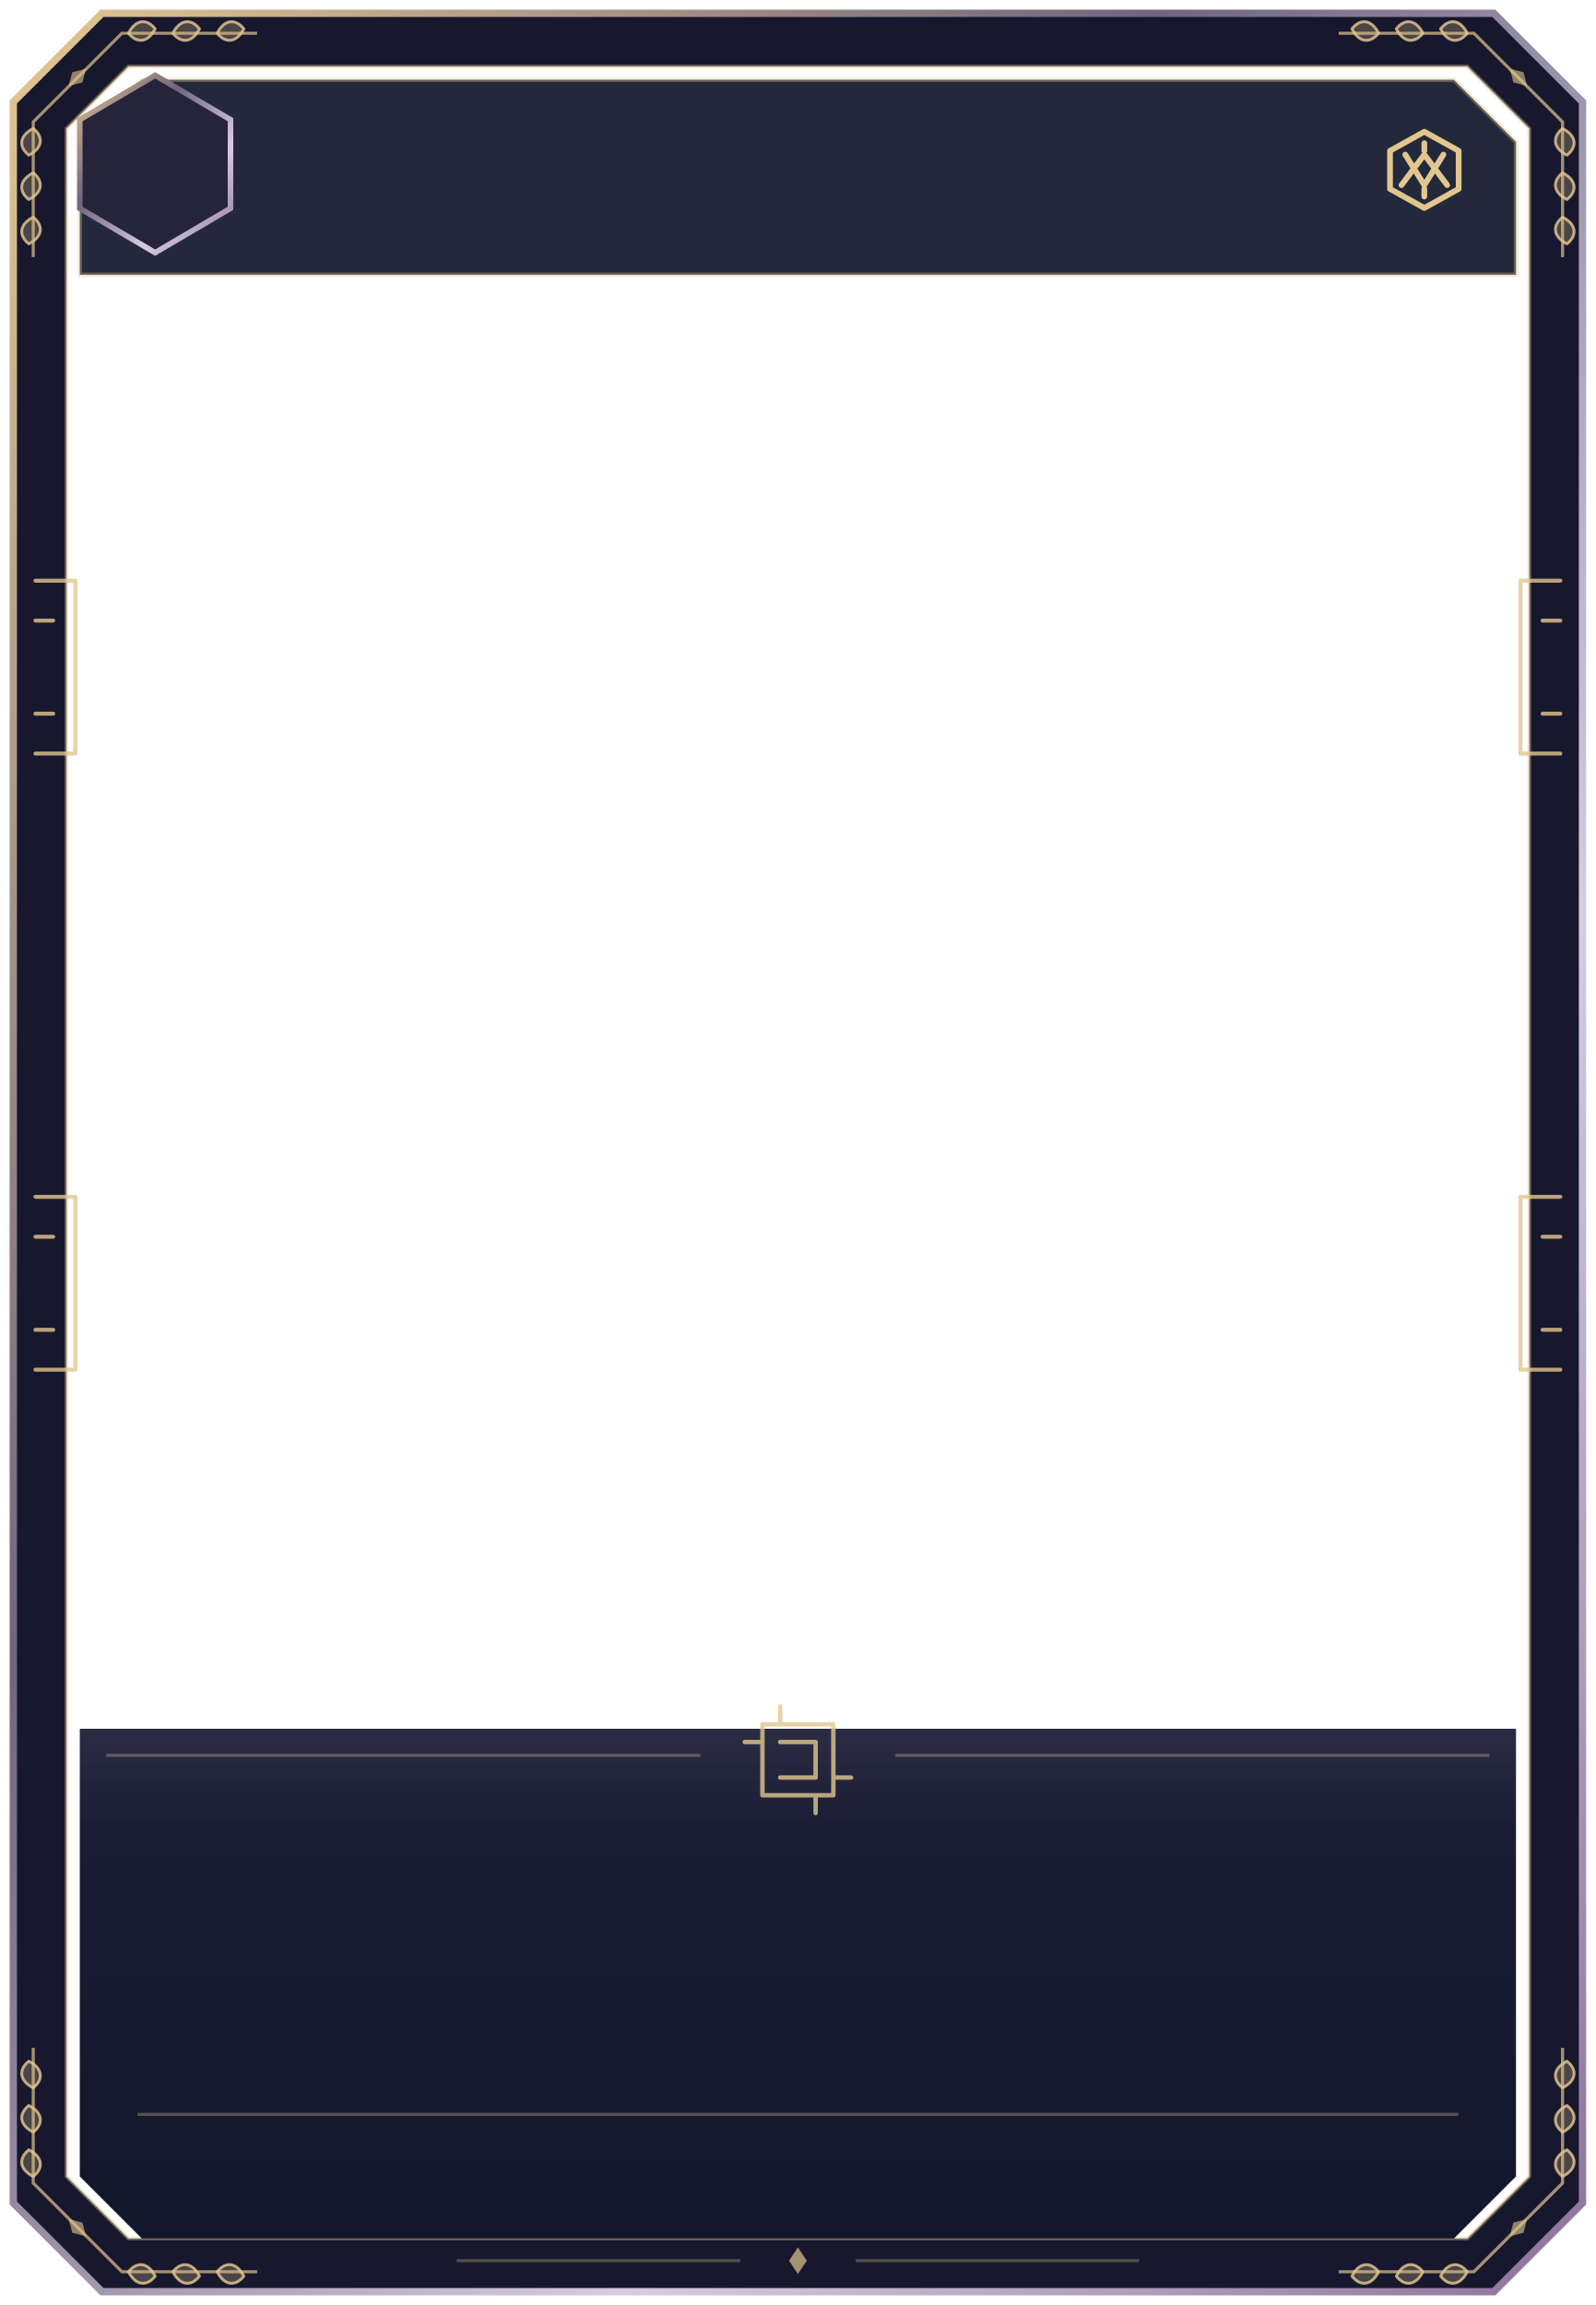
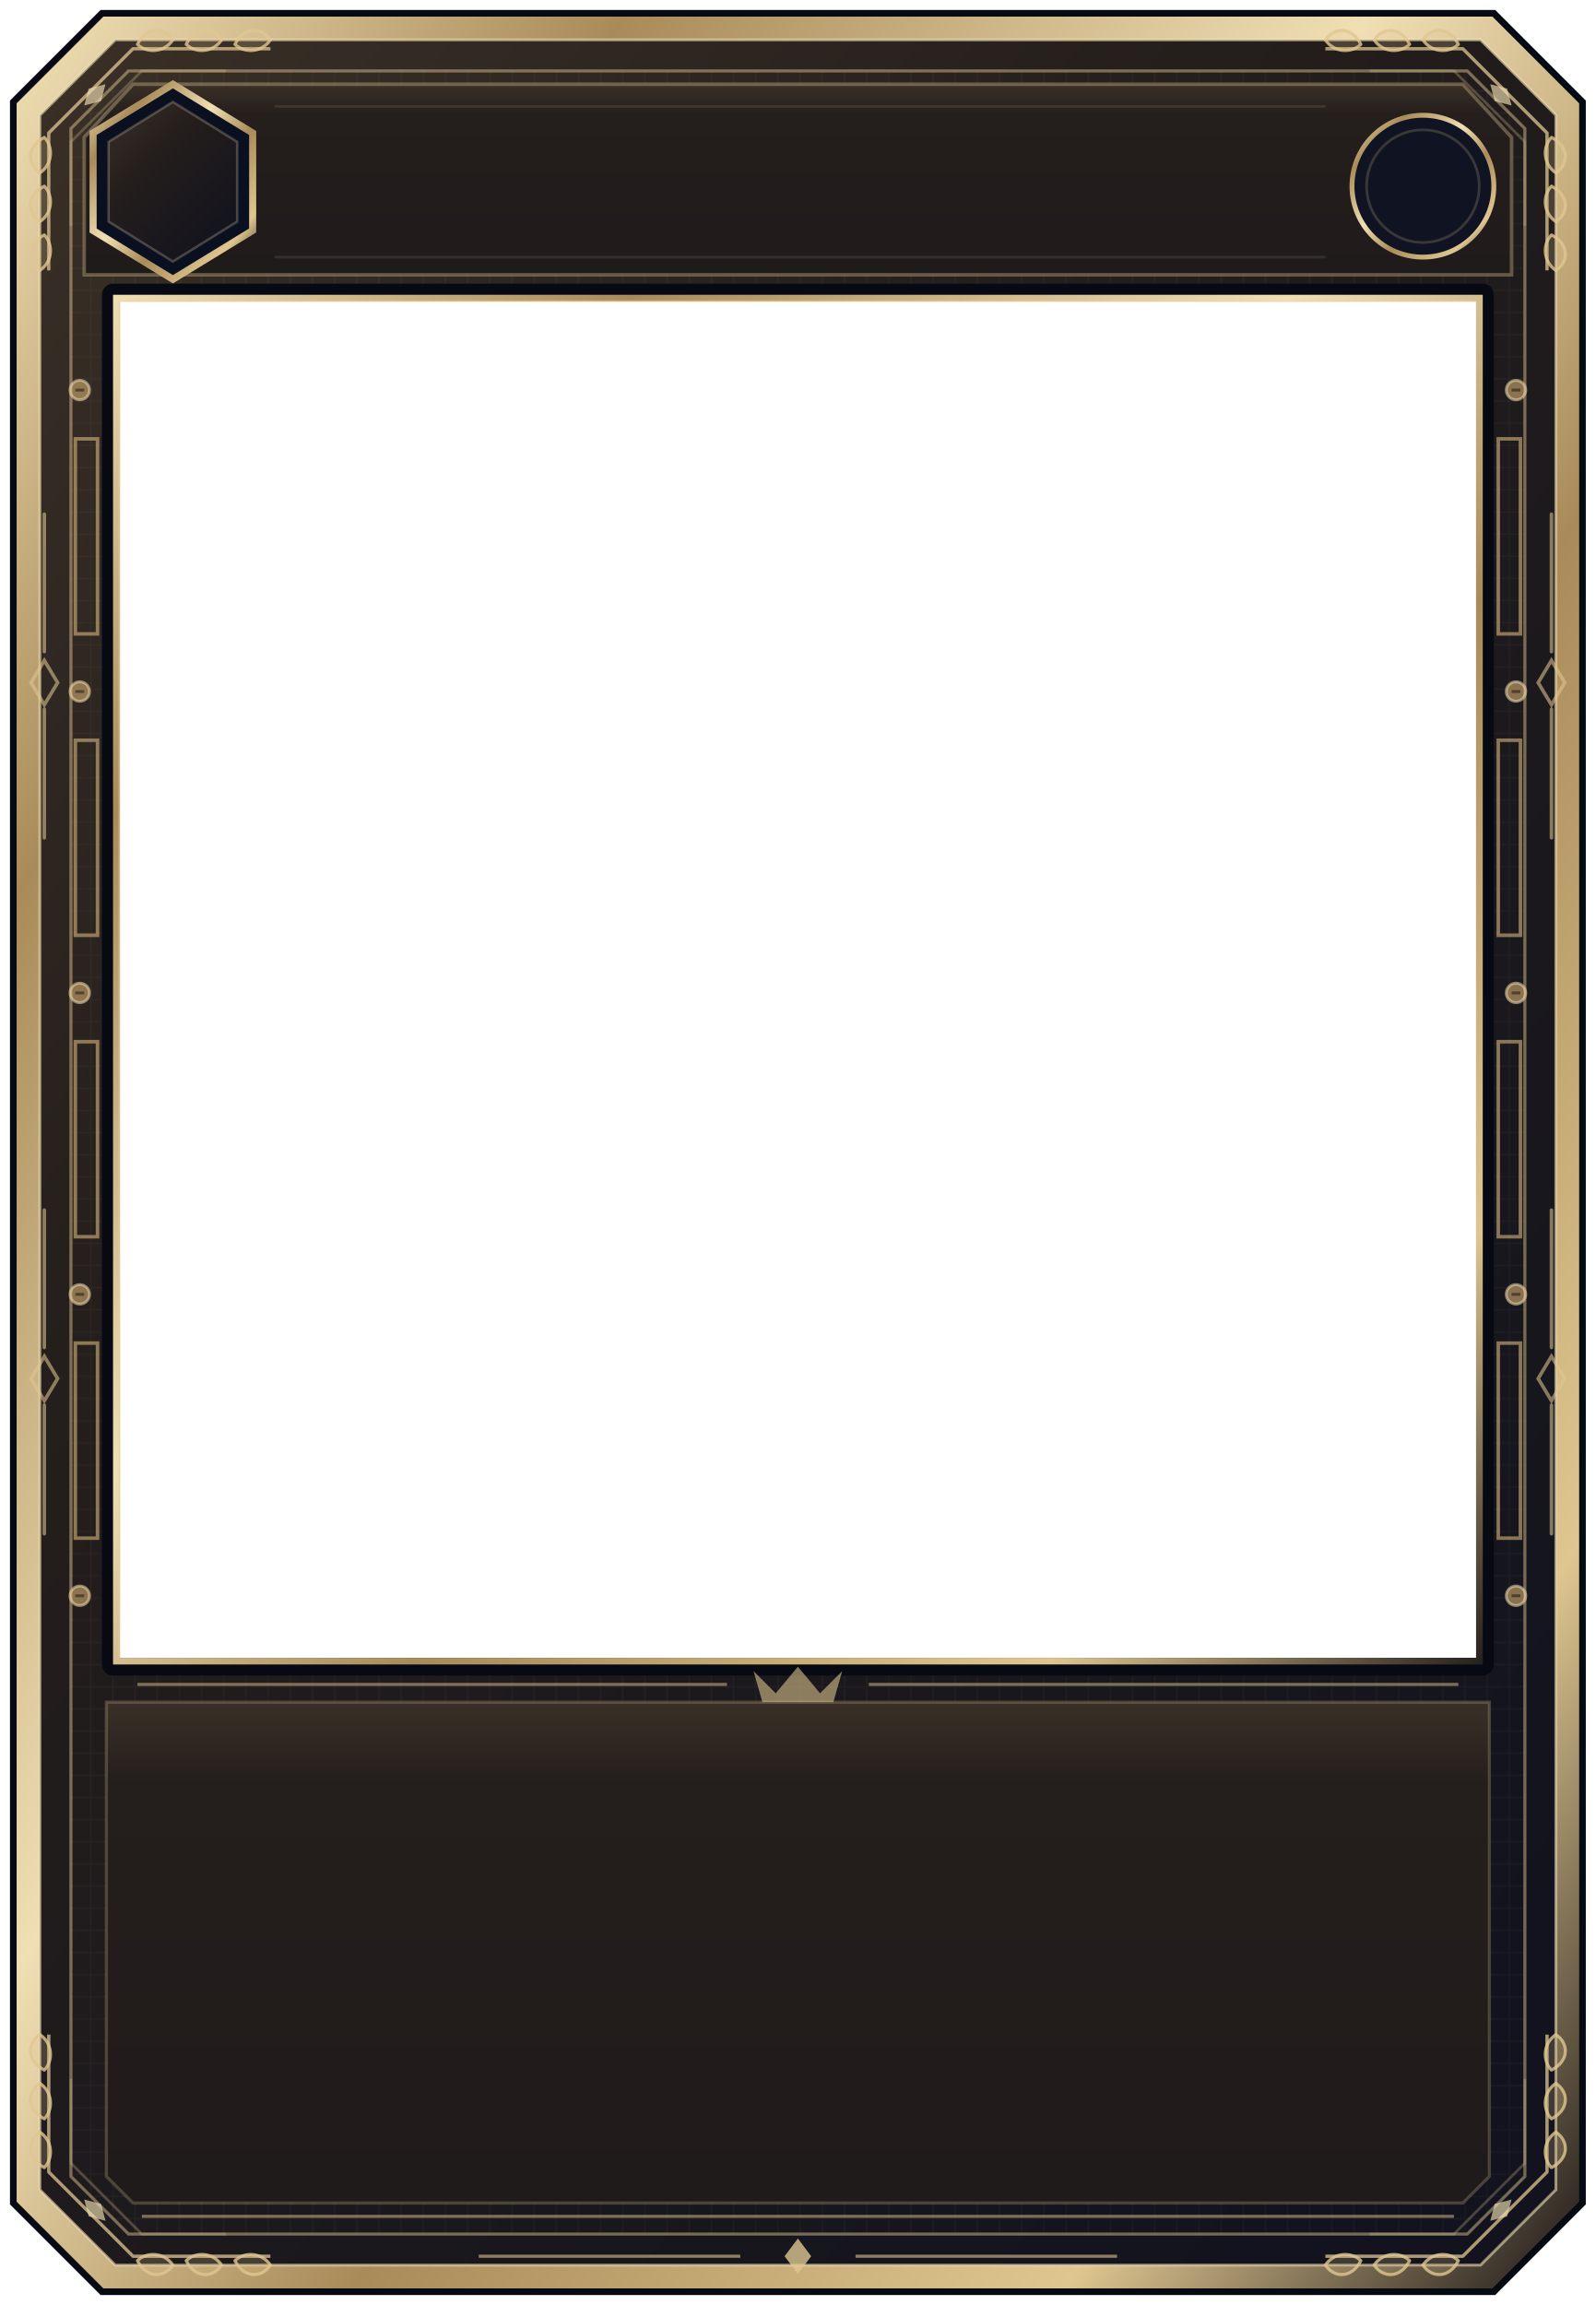
- <svg xmlns="http://www.w3.org/2000/svg" width="360" height="520" viewBox="0 0 360 520" role="img" aria-labelledby="card-frame-gimmick-title" color="#e8e3f1">
+ <svg xmlns="http://www.w3.org/2000/svg" width="360" height="520" viewBox="0 0 360 520" role="img" aria-labelledby="frame-gimmick-title">
  <defs>
    <linearGradient id="frame-gimmick-metal" x1="0" y1="0" x2="1" y2="1">
-       <stop stop-color="#e1c68f" />
-       <stop offset=".36" stop-color="#70657e" />
-       <stop offset=".7" stop-color="#d5cce0" />
-       <stop offset="1" stop-color="#8f739b" />
+       <stop stop-color="#f0dfb4" />
+       <stop offset=".19" stop-color="#a98b59" />
+       <stop offset=".43" stop-color="#f0dfb4" />
+       <stop offset=".61" stop-color="#a98b59" />
+       <stop offset=".84" stop-color="#dfc690" />
+       <stop offset="1" stop-color="#241e1c" />
    </linearGradient>
-     <linearGradient id="frame-gimmick-panel" x1="0" y1="0" x2="0" y2="1">
-       <stop stop-color="#20213a" stop-opacity=".95" />
-       <stop offset=".2" stop-color="#171a31" stop-opacity=".99" />
-       <stop offset="1" stop-color="#13172b" />
+     <linearGradient id="frame-gimmick-stock" x1="0" y1="0" x2=".8" y2="1">
+       <stop stop-color="#3a3027" />
+       <stop offset=".38" stop-color="#241e1c" />
+       <stop offset="1" stop-color="#12131e" />
    </linearGradient>
+     <linearGradient id="frame-gimmick-plate" x1="0" y1="0" x2="0" y2="1">
+       <stop stop-color="#3a3027" />
+       <stop offset=".16" stop-color="#241e1c" />
+       <stop offset="1" stop-color="#201b1b" />
+     </linearGradient>
+     <pattern id="frame-gimmick-fiber" width="5" height="5" patternUnits="userSpaceOnUse">
+       <path d="M0 .5H5M.5 0V5" fill="none" stroke="#f0dfb4" stroke-width=".35" stroke-opacity=".035" />
+     </pattern>
+     <g id="frame-gimmick-corner" fill="none" stroke="#dfc690" stroke-linejoin="round">
+       <path d="M11 61V30L30 11H61" stroke-opacity=".75" stroke-width=".75" />
+       <path d="M16 51V32L32 16H51" stroke-opacity=".28" stroke-width=".6" />
+       <g fill="#dfc690" fill-opacity=".22" stroke-opacity=".8" stroke-width=".7">
+         <path d="M31 10c2-4 6-4 8-1-2 3-6 3-8 1Zm11 0c2-4 6-4 8-1-2 3-6 3-8 1Zm11 0c2-4 6-4 8-1-2 3-6 3-8 1Z" />
+         <path d="M10 31c-4 2-4 6-1 8 3-2 3-6 1-8Zm0 11c-4 2-4 6-1 8 3-2 3-6 1-8Zm0 11c-4 2-4 6-1 8 3-2 3-6 1-8Z" />
+       </g>
+       <path d="m20 20 3.8-1-1 3.8-3.8 1Z" fill="#f0dfb4" fill-opacity=".65" stroke="none" />
+     </g>
  </defs>
-   <path d="M23 3H337L357 23V497L337 517H23L3 497V23Z M29 15H331L345 29V491L331 505H29L15 491V29Z" fill="#17182e" fill-rule="evenodd" />
-   <path d="M23 3H337L357 23V497L337 517H23L3 497V23Z" fill="none" stroke="url(#frame-gimmick-metal)" stroke-width="1.65" />
-   <path d="M29 15H331L345 29V491L331 505H29L15 491V29Z" fill="none" stroke="#e1c68f" stroke-opacity=".46" stroke-width=".8" />
-   <path d="M32 18h296l14 14v30H18V32Z" fill="#15192e" fill-opacity=".93" stroke="#e1c68f" stroke-opacity=".35" />
-   <path d="M18 390h324v101l-14 14H32l-14-14Z" fill="url(#frame-gimmick-panel)" />
-   <path d="M24 396h134m44 0h134M31 477h298" fill="none" stroke="#e1c68f" stroke-opacity=".32" stroke-width=".7" />
-   <g transform="translate(0 42)" fill="none" stroke="#e1c68f" stroke-width="1" stroke-opacity=".8" stroke-linecap="round" stroke-linejoin="round">
-     <path d="M172 347h16v16h-16Zm4 4h8v8h-8M168 351h4m16 8h4m-16-12v-4m8 20v4" />
+   <path d="M23 3H337L357 23V497L337 517H23L3 497V23Z M27 68H333V374H27Z" fill="url(#frame-gimmick-stock)" fill-rule="evenodd" />
+   <path d="M23 3H337L357 23V497L337 517H23L3 497V23Z M26 9H334L351 26V494L334 511H26L9 494V26Z" fill="url(#frame-gimmick-metal)" fill-rule="evenodd" />
+   <path d="M23 3H337L357 23V497L337 517H23L3 497V23Z" fill="none" stroke="#060a12" stroke-width="1.5" />
+   <path d="M26 9H334L351 26V494L334 511H26L9 494V26Z" fill="none" stroke="#f0dfb4" stroke-opacity=".6" stroke-width=".65" />
+   <path d="M29 16H331L344 29V491L331 504H29L16 491V29Z" fill="none" stroke="#dfc690" stroke-opacity=".48" stroke-width=".7" />
+   <path d="M29 16H331L344 29V491L331 504H29L16 491V29Z M27 68H333V374H27Z" fill="url(#frame-gimmick-fiber)" fill-rule="evenodd" />
+   <path d="M30 19h300l11 12v31H19V31Z" fill="url(#frame-gimmick-plate)" stroke="#dfc690" stroke-opacity=".36" stroke-width=".8" />
+   <path d="M62 24H299M62 58H299" stroke="#f0dfb4" stroke-opacity=".1" stroke-width=".6" />
+   <rect x="24.5" y="65.5" width="311" height="311" rx="1" fill="none" stroke="#080a13" stroke-width="3" />
+   <rect x="26.25" y="67.25" width="307.5" height="307.5" fill="none" stroke="url(#frame-gimmick-metal)" stroke-width="1.5" />
+   <path d="M27 374V68H333" fill="none" stroke="#f0dfb4" stroke-opacity=".5" stroke-width=".5" />
+   <path d="M24 384h312v107l-6 6H30l-6-6Z" fill="url(#frame-gimmick-plate)" stroke="#dfc690" stroke-opacity=".25" stroke-width=".7" />
+   <path d="M31 380H164m32 0h133M32 500h296" fill="none" stroke="#dfc690" stroke-opacity=".5" stroke-width=".7" />
+   <path d="m170 377 5 5 5-6 5 6 5-5-2 7h-16Z" fill="#dfc690" fill-opacity=".58" />
+   <path d="m39 19 18 11v22L39 63 21 52V30Z" fill="#0b1020" stroke="url(#frame-gimmick-metal)" stroke-width="1.6" />
+   <path d="m39 23 14.5 9v18L39 59 24.5 50V32Z" fill="url(#frame-gimmick-stock)" stroke="#f0dfb4" stroke-opacity=".25" stroke-width=".55" />
+   <circle cx="321" cy="42" r="16" fill="#101422" stroke="url(#frame-gimmick-metal)" stroke-width="1.1" />
+   <circle cx="321" cy="42" r="12.7" fill="none" stroke="#dfc690" stroke-opacity=".2" stroke-width=".6" />
+   <use href="#frame-gimmick-corner" />
+   <use href="#frame-gimmick-corner" transform="translate(360 0) scale(-1 1)" />
+   <use href="#frame-gimmick-corner" transform="translate(0 520) scale(1 -1)" />
+   <use href="#frame-gimmick-corner" transform="translate(360 520) scale(-1 -1)" />
+   <g fill="none" stroke="#dfc690" stroke-opacity=".57" stroke-width=".8" stroke-linecap="round">
+     <path d="M10 116v31m0 13v29m0 84v31m0 13v29M350 116v31m0 13v29m0 84v31m0 13v29" />
+     <path d="m10 149 3 5-3 5-3-5Zm0 157 3 5-3 5-3-5Zm340-157 3 5-3 5-3-5Zm0 157 3 5-3 5-3-5Z" />
  </g>
-   <g>
-     <path d="M7.5 58V27.5l20-20H58" fill="none" stroke="#e1c68f" stroke-opacity=".7" stroke-width=".7" />
-     <g fill="#e1c68f" fill-opacity=".26" stroke="#e1c68f" stroke-opacity=".83" stroke-width=".65" stroke-linejoin="round">
-       <path d="M29 7.5c1.5-3 4-3.5 6-1-1.5 3-4 3.5-6 1Zm10 0c1.5-3 4-3.5 6-1-1.5 3-4 3.5-6 1Zm10 0c1.5-3 4-3.5 6-1-1.5 3-4 3.5-6 1Z" />
-       <path d="M7.5 29c-3 1.5-3.5 4-1 6 3-1.5 3.5-4 1-6Zm0 10c-3 1.5-3.5 4-1 6 3-1.5 3.5-4 1-6Zm0 10c-3 1.5-3.5 4-1 6 3-1.5 3.5-4 1-6Z" />
-     </g>
-     <path d="m16.3 16.3 3.1-.8-.8 3.1-3.1.8Z" fill="#e1c68f" fill-opacity=".6" />
+   <path d="M108 509h59m26 0h59" stroke="#dfc690" stroke-opacity=".6" stroke-width=".7" />
+   <path d="m180 505 3 4-3 4-3-4Z" fill="#dfc690" fill-opacity=".8" />
+   <g fill="#c6a36b" fill-opacity=".65" stroke="#efdbb0" stroke-opacity=".55" stroke-width=".65">
+     <circle cx="18" cy="88" r="2.2" />
+     <path d="M17 88h2" stroke="#201914" />
+     <circle cx="18" cy="156" r="2.2" />
+     <path d="M17 156h2" stroke="#201914" />
+     <circle cx="18" cy="224" r="2.2" />
+     <path d="M17 224h2" stroke="#201914" />
+     <circle cx="18" cy="292" r="2.2" />
+     <path d="M17 292h2" stroke="#201914" />
+     <circle cx="18" cy="360" r="2.2" />
+     <path d="M17 360h2" stroke="#201914" />
+     <circle cx="342" cy="88" r="2.2" />
+     <path d="M341 88h2" stroke="#201914" />
+     <circle cx="342" cy="156" r="2.2" />
+     <path d="M341 156h2" stroke="#201914" />
+     <circle cx="342" cy="224" r="2.2" />
+     <path d="M341 224h2" stroke="#201914" />
+     <circle cx="342" cy="292" r="2.2" />
+     <path d="M341 292h2" stroke="#201914" />
+     <circle cx="342" cy="360" r="2.2" />
+     <path d="M341 360h2" stroke="#201914" />
  </g>
-   <g transform="translate(360 0) scale(-1 1)">
-     <path d="M7.5 58V27.5l20-20H58" fill="none" stroke="#e1c68f" stroke-opacity=".7" stroke-width=".7" />
-     <g fill="#e1c68f" fill-opacity=".26" stroke="#e1c68f" stroke-opacity=".83" stroke-width=".65" stroke-linejoin="round">
-       <path d="M29 7.5c1.5-3 4-3.5 6-1-1.5 3-4 3.5-6 1Zm10 0c1.5-3 4-3.5 6-1-1.5 3-4 3.5-6 1Zm10 0c1.5-3 4-3.5 6-1-1.5 3-4 3.5-6 1Z" />
-       <path d="M7.5 29c-3 1.5-3.5 4-1 6 3-1.5 3.5-4 1-6Zm0 10c-3 1.5-3.5 4-1 6 3-1.5 3.5-4 1-6Zm0 10c-3 1.5-3.5 4-1 6 3-1.5 3.5-4 1-6Z" />
-     </g>
-     <path d="m16.3 16.3 3.1-.8-.8 3.1-3.1.8Z" fill="#e1c68f" fill-opacity=".6" />
+   <g fill="none" stroke="#d6b57b" stroke-opacity=".6" stroke-width=".8">
+     <path d="M17 99v44h5v-44Zm0 68v44h5v-44Zm0 68v44h5v-44Zm0 68v44h5v-44ZM338 99v44h5v-44Zm0 68v44h5v-44Zm0 68v44h5v-44Zm0 68v44h5v-44Z" />
  </g>
-   <g transform="translate(0 520) scale(1 -1)">
-     <path d="M7.5 58V27.5l20-20H58" fill="none" stroke="#e1c68f" stroke-opacity=".7" stroke-width=".7" />
-     <g fill="#e1c68f" fill-opacity=".26" stroke="#e1c68f" stroke-opacity=".83" stroke-width=".65" stroke-linejoin="round">
-       <path d="M29 7.5c1.5-3 4-3.5 6-1-1.5 3-4 3.5-6 1Zm10 0c1.5-3 4-3.5 6-1-1.5 3-4 3.5-6 1Zm10 0c1.5-3 4-3.5 6-1-1.5 3-4 3.5-6 1Z" />
-       <path d="M7.5 29c-3 1.5-3.5 4-1 6 3-1.5 3.5-4 1-6Zm0 10c-3 1.5-3.5 4-1 6 3-1.5 3.5-4 1-6Zm0 10c-3 1.5-3.5 4-1 6 3-1.5 3.5-4 1-6Z" />
-     </g>
-     <path d="m16.3 16.3 3.1-.8-.8 3.1-3.1.8Z" fill="#e1c68f" fill-opacity=".6" />
-   </g>
-   <g transform="translate(360 520) scale(-1 -1)">
-     <path d="M7.5 58V27.5l20-20H58" fill="none" stroke="#e1c68f" stroke-opacity=".7" stroke-width=".7" />
-     <g fill="#e1c68f" fill-opacity=".26" stroke="#e1c68f" stroke-opacity=".83" stroke-width=".65" stroke-linejoin="round">
-       <path d="M29 7.5c1.5-3 4-3.5 6-1-1.5 3-4 3.5-6 1Zm10 0c1.5-3 4-3.5 6-1-1.5 3-4 3.5-6 1Zm10 0c1.5-3 4-3.5 6-1-1.5 3-4 3.5-6 1Z" />
-       <path d="M7.5 29c-3 1.5-3.5 4-1 6 3-1.5 3.5-4 1-6Zm0 10c-3 1.5-3.5 4-1 6 3-1.5 3.5-4 1-6Zm0 10c-3 1.5-3.5 4-1 6 3-1.5 3.5-4 1-6Z" />
-     </g>
-     <path d="m16.3 16.3 3.1-.8-.8 3.1-3.1.8Z" fill="#e1c68f" fill-opacity=".6" />
-   </g>
-   <g fill="none" stroke="#e1c68f" stroke-opacity=".8" stroke-width=".9" stroke-linecap="round" stroke-linejoin="round">
-     <path d="M8 131h9v39H8m344-39h-9v39h9M8 270h9v39H8m344-39h-9v39h9" />
-     <path d="M8 140h4m-4 21h4m336-21h4m-4 21h4M8 279h4m-4 21h4m336-21h4m-4 21h4" />
-   </g>
-   <path d="m35 17 17 10v20L35 57 18 47V27Z" fill="#25243b" stroke="url(#frame-gimmick-metal)" stroke-width="1.25" />
-   <g transform="translate(311 28) scale(.86)" color="#e1c68f">
-     <g fill="none" stroke="currentColor" stroke-width="1.5" stroke-linecap="round" stroke-linejoin="round">
-       <path d="m12 2 9 5v10l-9 5-9-5V7Z" />
-       <path d="m7 8 5 8 5-8M6 16l6-8 6 8M12 5v2m0 10v2" />
-     </g>
-   </g>
-   <path d="M103 510h64m26 0h64" fill="none" stroke="#e1c68f" stroke-opacity=".3" stroke-width=".7" />
-   <path d="m180 507 2 3-2 3-2-3Z" fill="#e1c68f" fill-opacity=".7" />
</svg>
